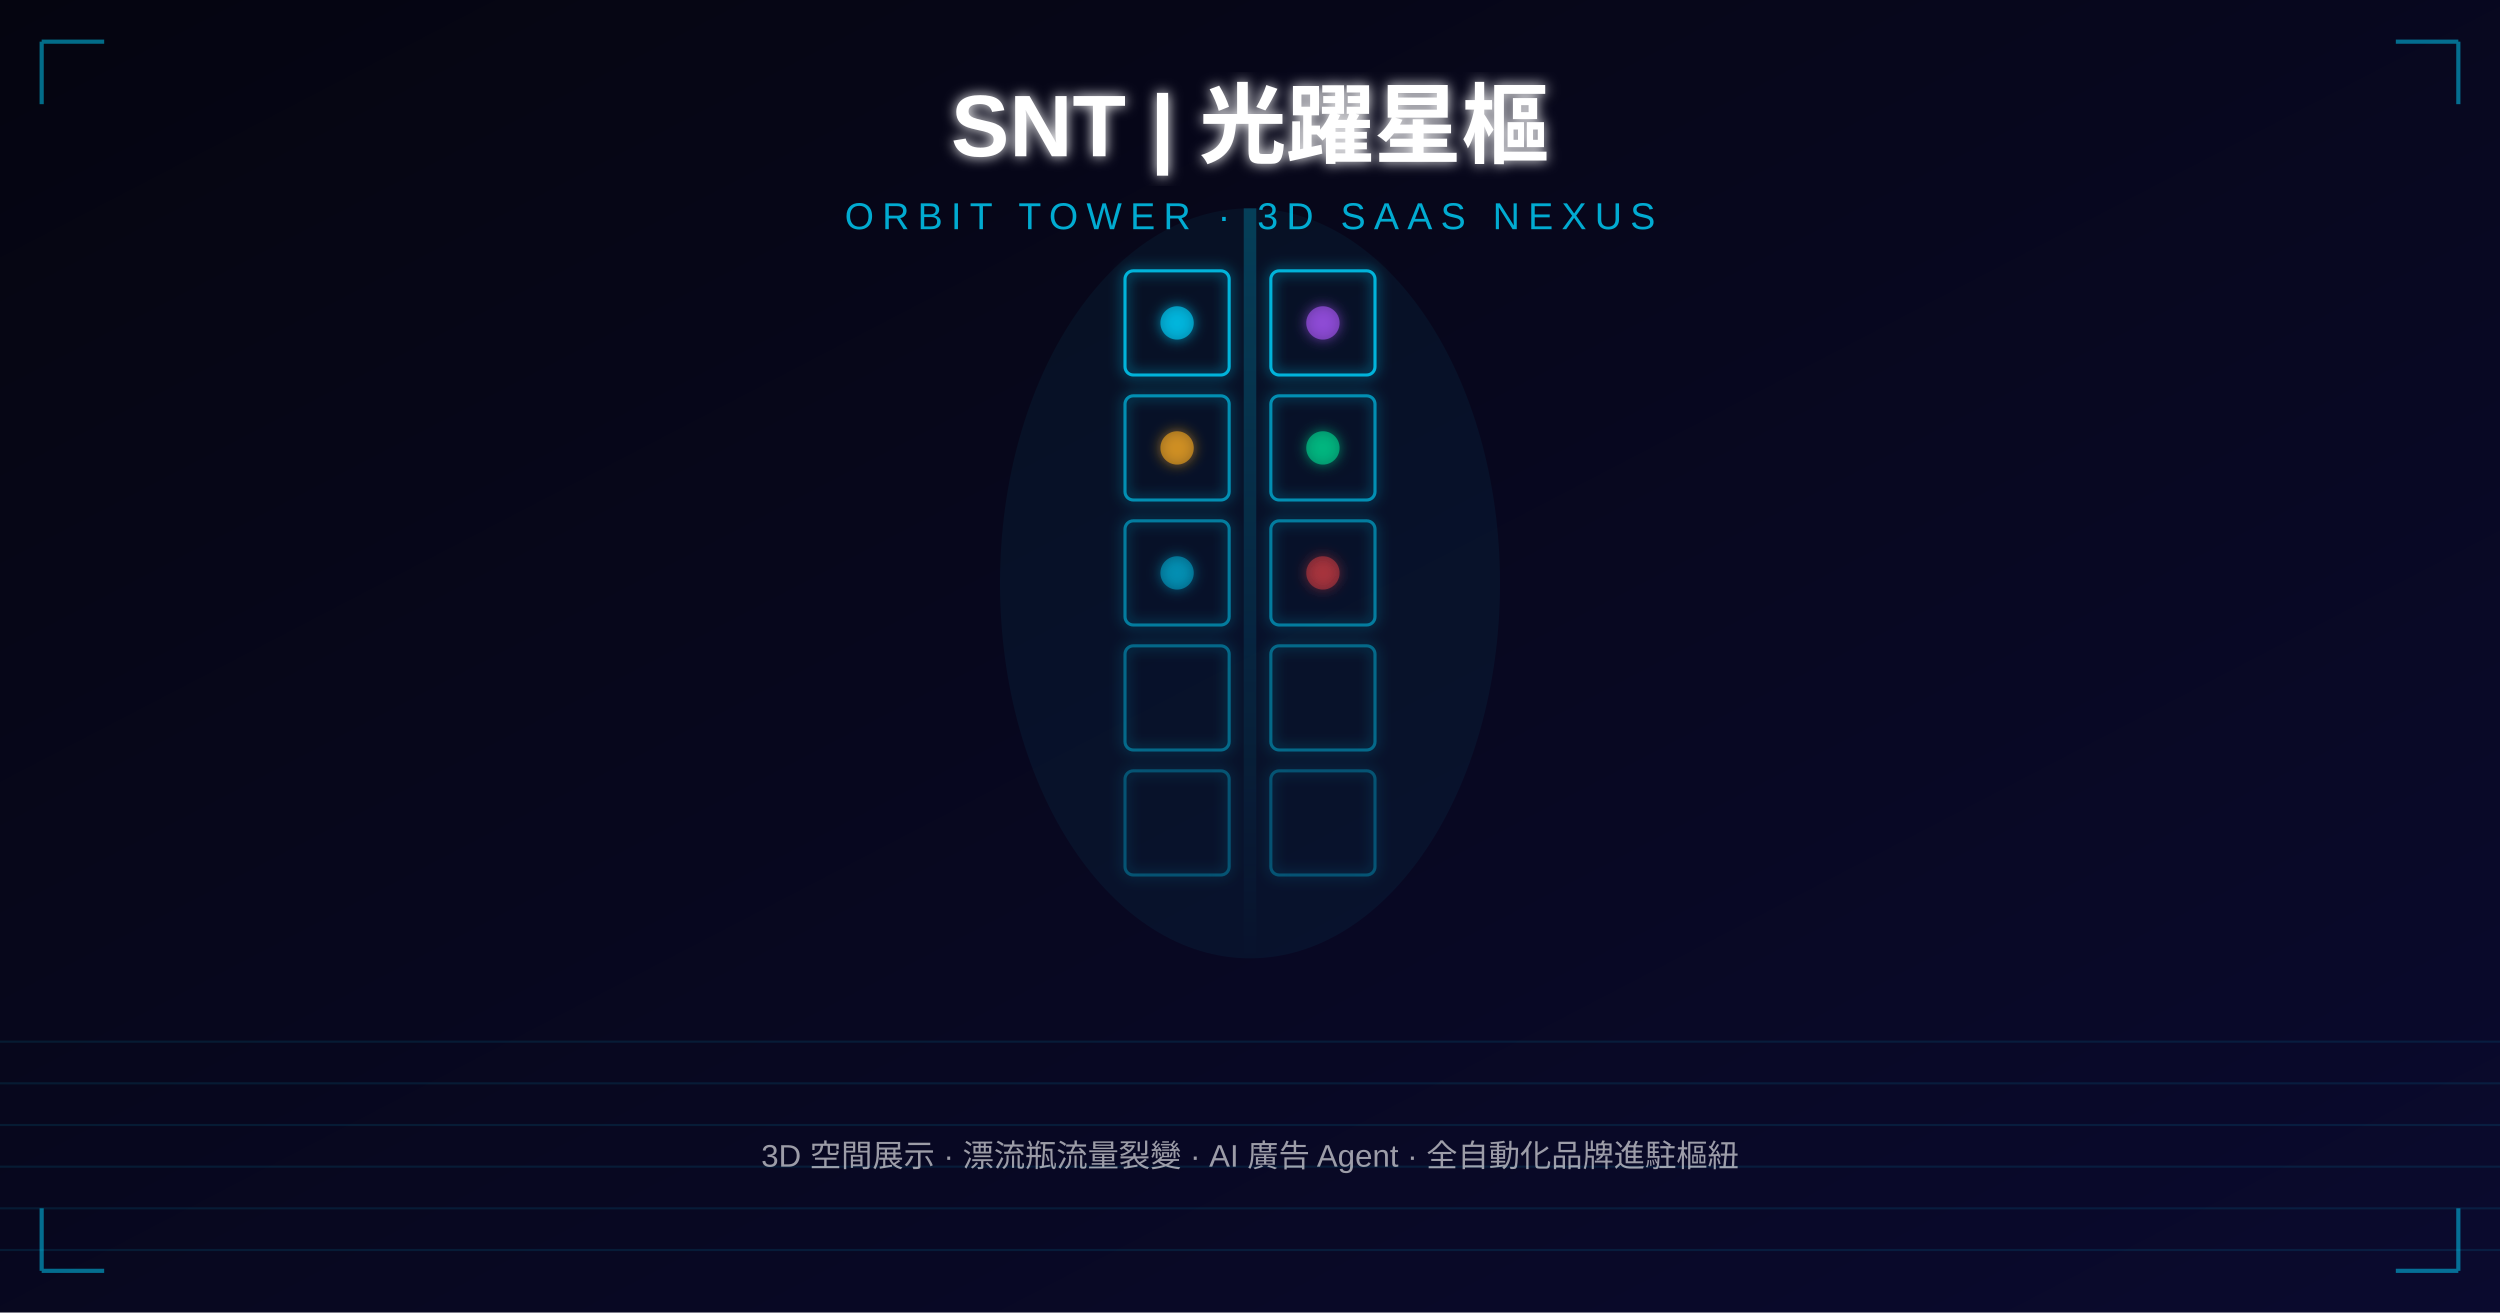
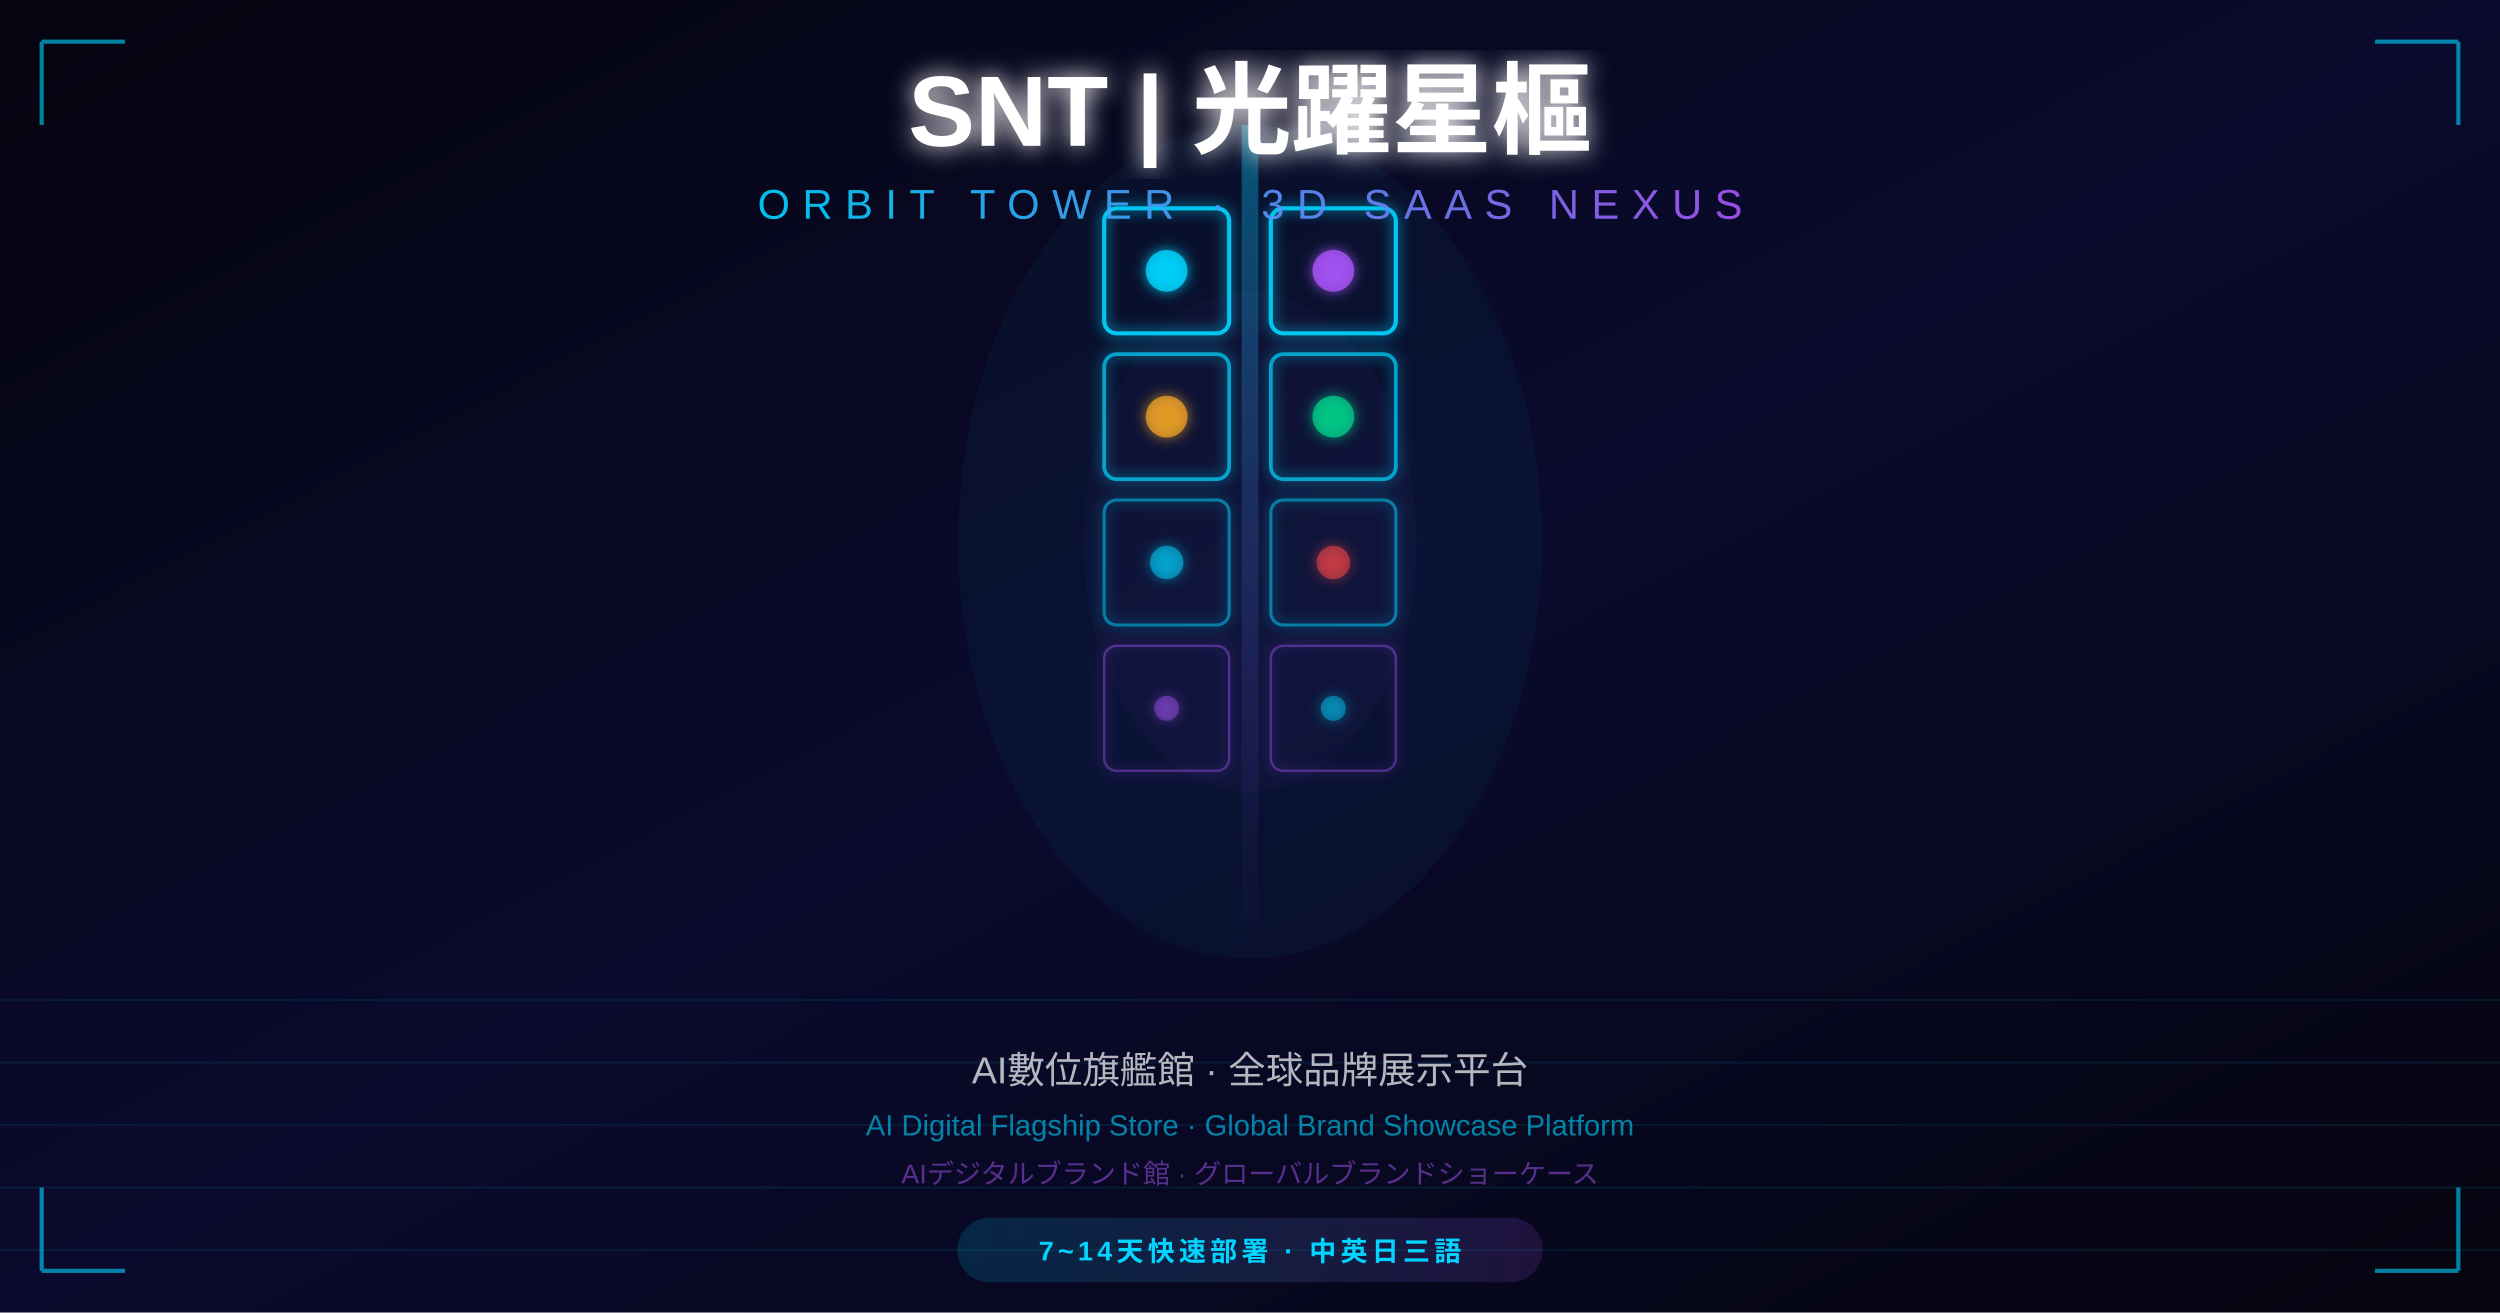
<svg xmlns="http://www.w3.org/2000/svg" width="1200" height="630" viewBox="0 0 1200 630">
  <defs>
    <linearGradient id="bg" x1="0%" y1="0%" x2="100%" y2="100%">
      <stop offset="0%" style="stop-color:#050510" />
-       <stop offset="100%" style="stop-color:#0a0a2e" />
+       <stop offset="50%" style="stop-color:#0a0a2e" />
+       <stop offset="100%" style="stop-color:#050510" />
    </linearGradient>
    <linearGradient id="glow" x1="0%" y1="0%" x2="0%" y2="100%">
-       <stop offset="0%" style="stop-color:#00d4ff;stop-opacity:0.8" />
-       <stop offset="100%" style="stop-color:#00d4ff;stop-opacity:0" />
+       <stop offset="0%" style="stop-color:#00d4ff;stop-opacity:0.9" />
+       <stop offset="100%" style="stop-color:#a855f7;stop-opacity:0" />
+     </linearGradient>
+     <linearGradient id="accent" x1="0%" y1="0%" x2="100%" y2="0%">
+       <stop offset="0%" style="stop-color:#00d4ff" />
+       <stop offset="100%" style="stop-color:#a855f7" />
    </linearGradient>
    <filter id="neon">
      <feGaussianBlur stdDeviation="3" result="blur" />
      <feComposite in="SourceGraphic" in2="blur" operator="over" />
    </filter>
+     <filter id="glow-strong">
+       <feGaussianBlur stdDeviation="6" result="blur" />
+       <feComposite in="SourceGraphic" in2="blur" operator="over" />
+     </filter>
  </defs>
  <rect width="1200" height="630" fill="url(#bg)" />
-   <g stroke="#00d4ff" stroke-opacity="0.1" stroke-width="1">
-     <line x1="0" y1="500" x2="1200" y2="500" />
-     <line x1="0" y1="520" x2="1200" y2="520" />
+   <g stroke="#00d4ff" stroke-opacity="0.08" stroke-width="1">
+     <line x1="0" y1="480" x2="1200" y2="480" />
+     <line x1="0" y1="510" x2="1200" y2="510" />
    <line x1="0" y1="540" x2="1200" y2="540" />
-     <line x1="0" y1="560" x2="1200" y2="560" />
-     <line x1="0" y1="580" x2="1200" y2="580" />
+     <line x1="0" y1="570" x2="1200" y2="570" />
    <line x1="0" y1="600" x2="1200" y2="600" />
  </g>
-   <g transform="translate(600, 280)">
-     <ellipse cx="0" cy="0" rx="120" ry="180" fill="#00d4ff" opacity="0.05" />
+   <g transform="translate(600, 260)">
+     <ellipse cx="0" cy="0" rx="140" ry="200" fill="#00d4ff" opacity="0.04" />
+     <ellipse cx="0" cy="0" rx="80" ry="120" fill="#a855f7" opacity="0.03" />
    <g filter="url(#neon)">
-       <rect x="-60" y="-150" width="50" height="50" rx="4" fill="none" stroke="#00d4ff" stroke-width="1.5" opacity="0.8" />
-       <rect x="10" y="-150" width="50" height="50" rx="4" fill="none" stroke="#00d4ff" stroke-width="1.5" opacity="0.8" />
-       <rect x="-60" y="-90" width="50" height="50" rx="4" fill="none" stroke="#00d4ff" stroke-width="1.5" opacity="0.6" />
-       <rect x="10" y="-90" width="50" height="50" rx="4" fill="none" stroke="#00d4ff" stroke-width="1.5" opacity="0.6" />
-       <rect x="-60" y="-30" width="50" height="50" rx="4" fill="none" stroke="#00d4ff" stroke-width="1.5" opacity="0.5" />
-       <rect x="10" y="-30" width="50" height="50" rx="4" fill="none" stroke="#00d4ff" stroke-width="1.5" opacity="0.5" />
-       <rect x="-60" y="30" width="50" height="50" rx="4" fill="none" stroke="#00d4ff" stroke-width="1.5" opacity="0.4" />
-       <rect x="10" y="30" width="50" height="50" rx="4" fill="none" stroke="#00d4ff" stroke-width="1.5" opacity="0.4" />
-       <rect x="-60" y="90" width="50" height="50" rx="4" fill="none" stroke="#00d4ff" stroke-width="1.5" opacity="0.3" />
-       <rect x="10" y="90" width="50" height="50" rx="4" fill="none" stroke="#00d4ff" stroke-width="1.5" opacity="0.3" />
-       <circle cx="-35" cy="-125" r="8" fill="#00d4ff" opacity="0.6" />
-       <circle cx="35" cy="-125" r="8" fill="#a855f7" opacity="0.6" />
-       <circle cx="-35" cy="-65" r="8" fill="#f5a623" opacity="0.6" />
-       <circle cx="35" cy="-65" r="8" fill="#00d68f" opacity="0.6" />
-       <circle cx="-35" cy="-5" r="8" fill="#00d4ff" opacity="0.4" />
-       <circle cx="35" cy="-5" r="8" fill="#ff4444" opacity="0.4" />
+       <rect x="-70" y="-160" width="60" height="60" rx="6" fill="none" stroke="#00d4ff" stroke-width="2" opacity="0.9" />
+       <rect x="10" y="-160" width="60" height="60" rx="6" fill="none" stroke="#00d4ff" stroke-width="2" opacity="0.9" />
+       <rect x="-70" y="-90" width="60" height="60" rx="6" fill="none" stroke="#00d4ff" stroke-width="1.8" opacity="0.7" />
+       <rect x="10" y="-90" width="60" height="60" rx="6" fill="none" stroke="#00d4ff" stroke-width="1.8" opacity="0.7" />
+       <rect x="-70" y="-20" width="60" height="60" rx="6" fill="none" stroke="#00d4ff" stroke-width="1.5" opacity="0.5" />
+       <rect x="10" y="-20" width="60" height="60" rx="6" fill="none" stroke="#00d4ff" stroke-width="1.5" opacity="0.5" />
+       <rect x="-70" y="50" width="60" height="60" rx="6" fill="none" stroke="#a855f7" stroke-width="1.2" opacity="0.4" />
+       <rect x="10" y="50" width="60" height="60" rx="6" fill="none" stroke="#a855f7" stroke-width="1.2" opacity="0.4" />
+       <circle cx="-40" cy="-130" r="10" fill="#00d4ff" opacity="0.8" />
+       <circle cx="40" cy="-130" r="10" fill="#a855f7" opacity="0.8" />
+       <circle cx="-40" cy="-60" r="10" fill="#f5a623" opacity="0.7" />
+       <circle cx="40" cy="-60" r="10" fill="#00d68f" opacity="0.7" />
+       <circle cx="-40" cy="10" r="8" fill="#00d4ff" opacity="0.5" />
+       <circle cx="40" cy="10" r="8" fill="#ff4444" opacity="0.5" />
+       <circle cx="-40" cy="80" r="6" fill="#a855f7" opacity="0.4" />
+       <circle cx="40" cy="80" r="6" fill="#00d4ff" opacity="0.4" />
    </g>
-     <rect x="-3" y="-180" width="6" height="360" fill="url(#glow)" opacity="0.3" />
+     <rect x="-4" y="-200" width="8" height="400" fill="url(#glow)" opacity="0.4" />
  </g>
-   <text x="600" y="75" text-anchor="middle" font-family="Arial, sans-serif" font-size="42" font-weight="bold" fill="#ffffff" filter="url(#neon)">
+   <text x="600" y="70" text-anchor="middle" font-family="Arial, sans-serif" font-size="48" font-weight="bold" fill="#ffffff" filter="url(#glow-strong)">
    SNT | 光躍星樞
  </text>
-   <text x="600" y="110" text-anchor="middle" font-family="Arial, sans-serif" font-size="18" fill="#00d4ff" opacity="0.8" letter-spacing="4">
+   <text x="600" y="105" text-anchor="middle" font-family="Arial, sans-serif" font-size="20" fill="url(#accent)" opacity="0.9" letter-spacing="6">
    ORBIT TOWER · 3D SAAS NEXUS
  </text>
-   <text x="600" y="560" text-anchor="middle" font-family="Arial, sans-serif" font-size="15" fill="#ffffff" opacity="0.6">
-     3D 空間展示 · 漂流瓶流量裂變 · AI 廣告 Agent · 全自動化品牌進駐樞紐
+   <text x="600" y="520" text-anchor="middle" font-family="Arial, sans-serif" font-size="18" fill="#ffffff" opacity="0.7">
+     AI數位旗艦館 · 全球品牌展示平台
  </text>
-   <g stroke="#00d4ff" stroke-width="2" fill="none" opacity="0.5">
-     <path d="M 20 20 L 20 50 M 20 20 L 50 20" />
-     <path d="M 1180 20 L 1180 50 M 1180 20 L 1150 20" />
-     <path d="M 20 610 L 20 580 M 20 610 L 50 610" />
-     <path d="M 1180 610 L 1180 580 M 1180 610 L 1150 610" />
+   <text x="600" y="545" text-anchor="middle" font-family="Arial, sans-serif" font-size="14" fill="#00d4ff" opacity="0.6">
+     AI Digital Flagship Store · Global Brand Showcase Platform
+   </text>
+   <text x="600" y="568" text-anchor="middle" font-family="Arial, sans-serif" font-size="13" fill="#a855f7" opacity="0.5">
+     AIデジタルブランド館 · グローバルブランドショーケース
+   </text>
+   <g transform="translate(600, 600)">
+     <rect x="-140" y="-15" width="280" height="30" rx="15" fill="url(#accent)" opacity="0.15" stroke="url(#accent)" stroke-width="1" />
+     <text x="0" y="5" text-anchor="middle" font-family="Arial, sans-serif" font-size="13" fill="#00d4ff" font-weight="bold" letter-spacing="2">
+       7~14天快速部署 · 中英日三語
+     </text>
+   </g>
+   <g stroke="#00d4ff" stroke-width="2" fill="none" opacity="0.6">
+     <path d="M 20 20 L 20 60 M 20 20 L 60 20" />
+     <path d="M 1180 20 L 1180 60 M 1180 20 L 1140 20" />
+     <path d="M 20 610 L 20 570 M 20 610 L 60 610" />
+     <path d="M 1180 610 L 1180 570 M 1180 610 L 1140 610" />
  </g>
</svg>
